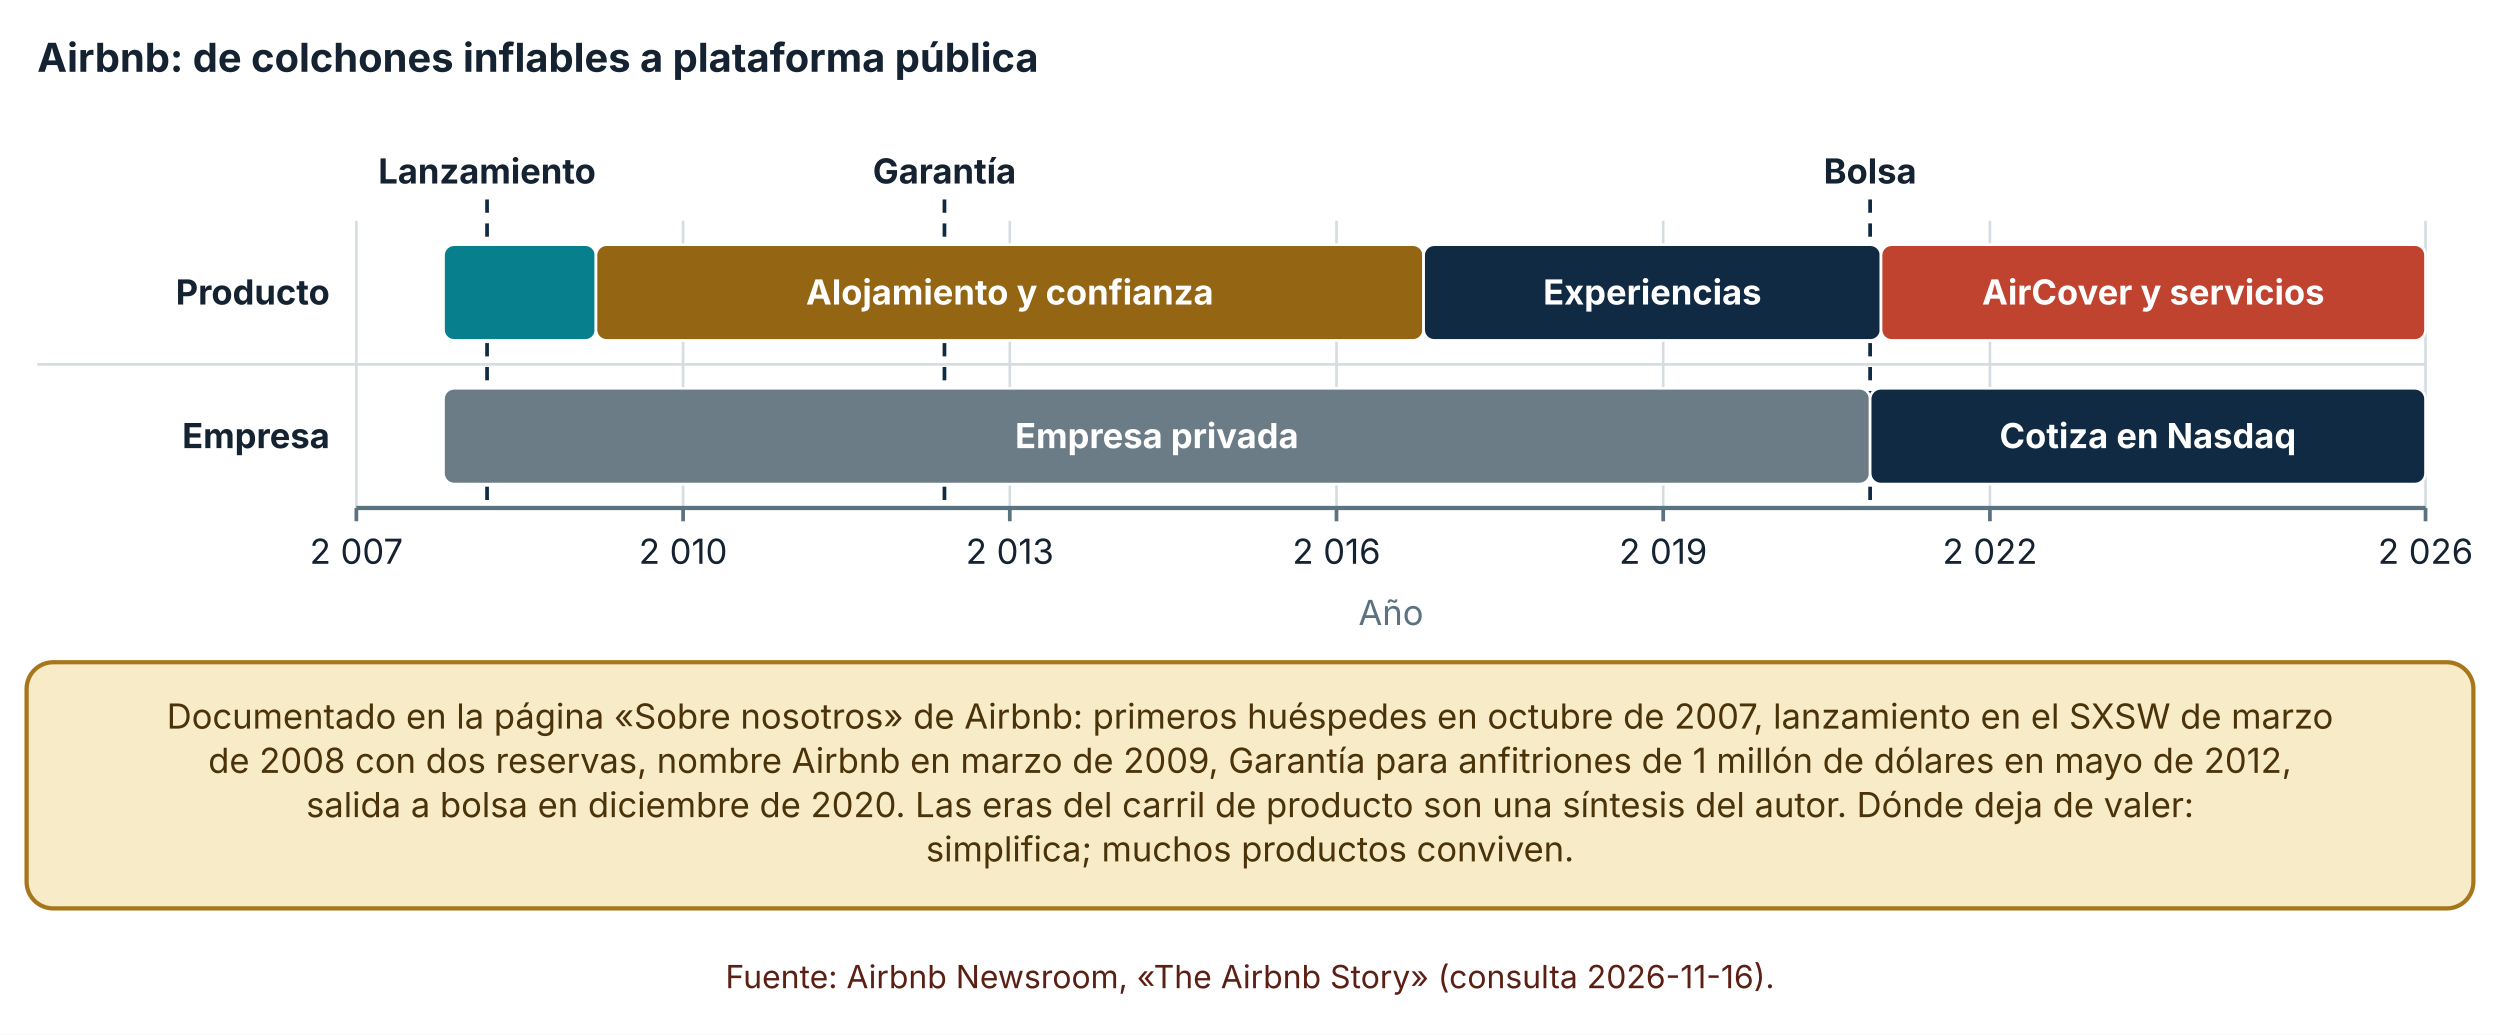
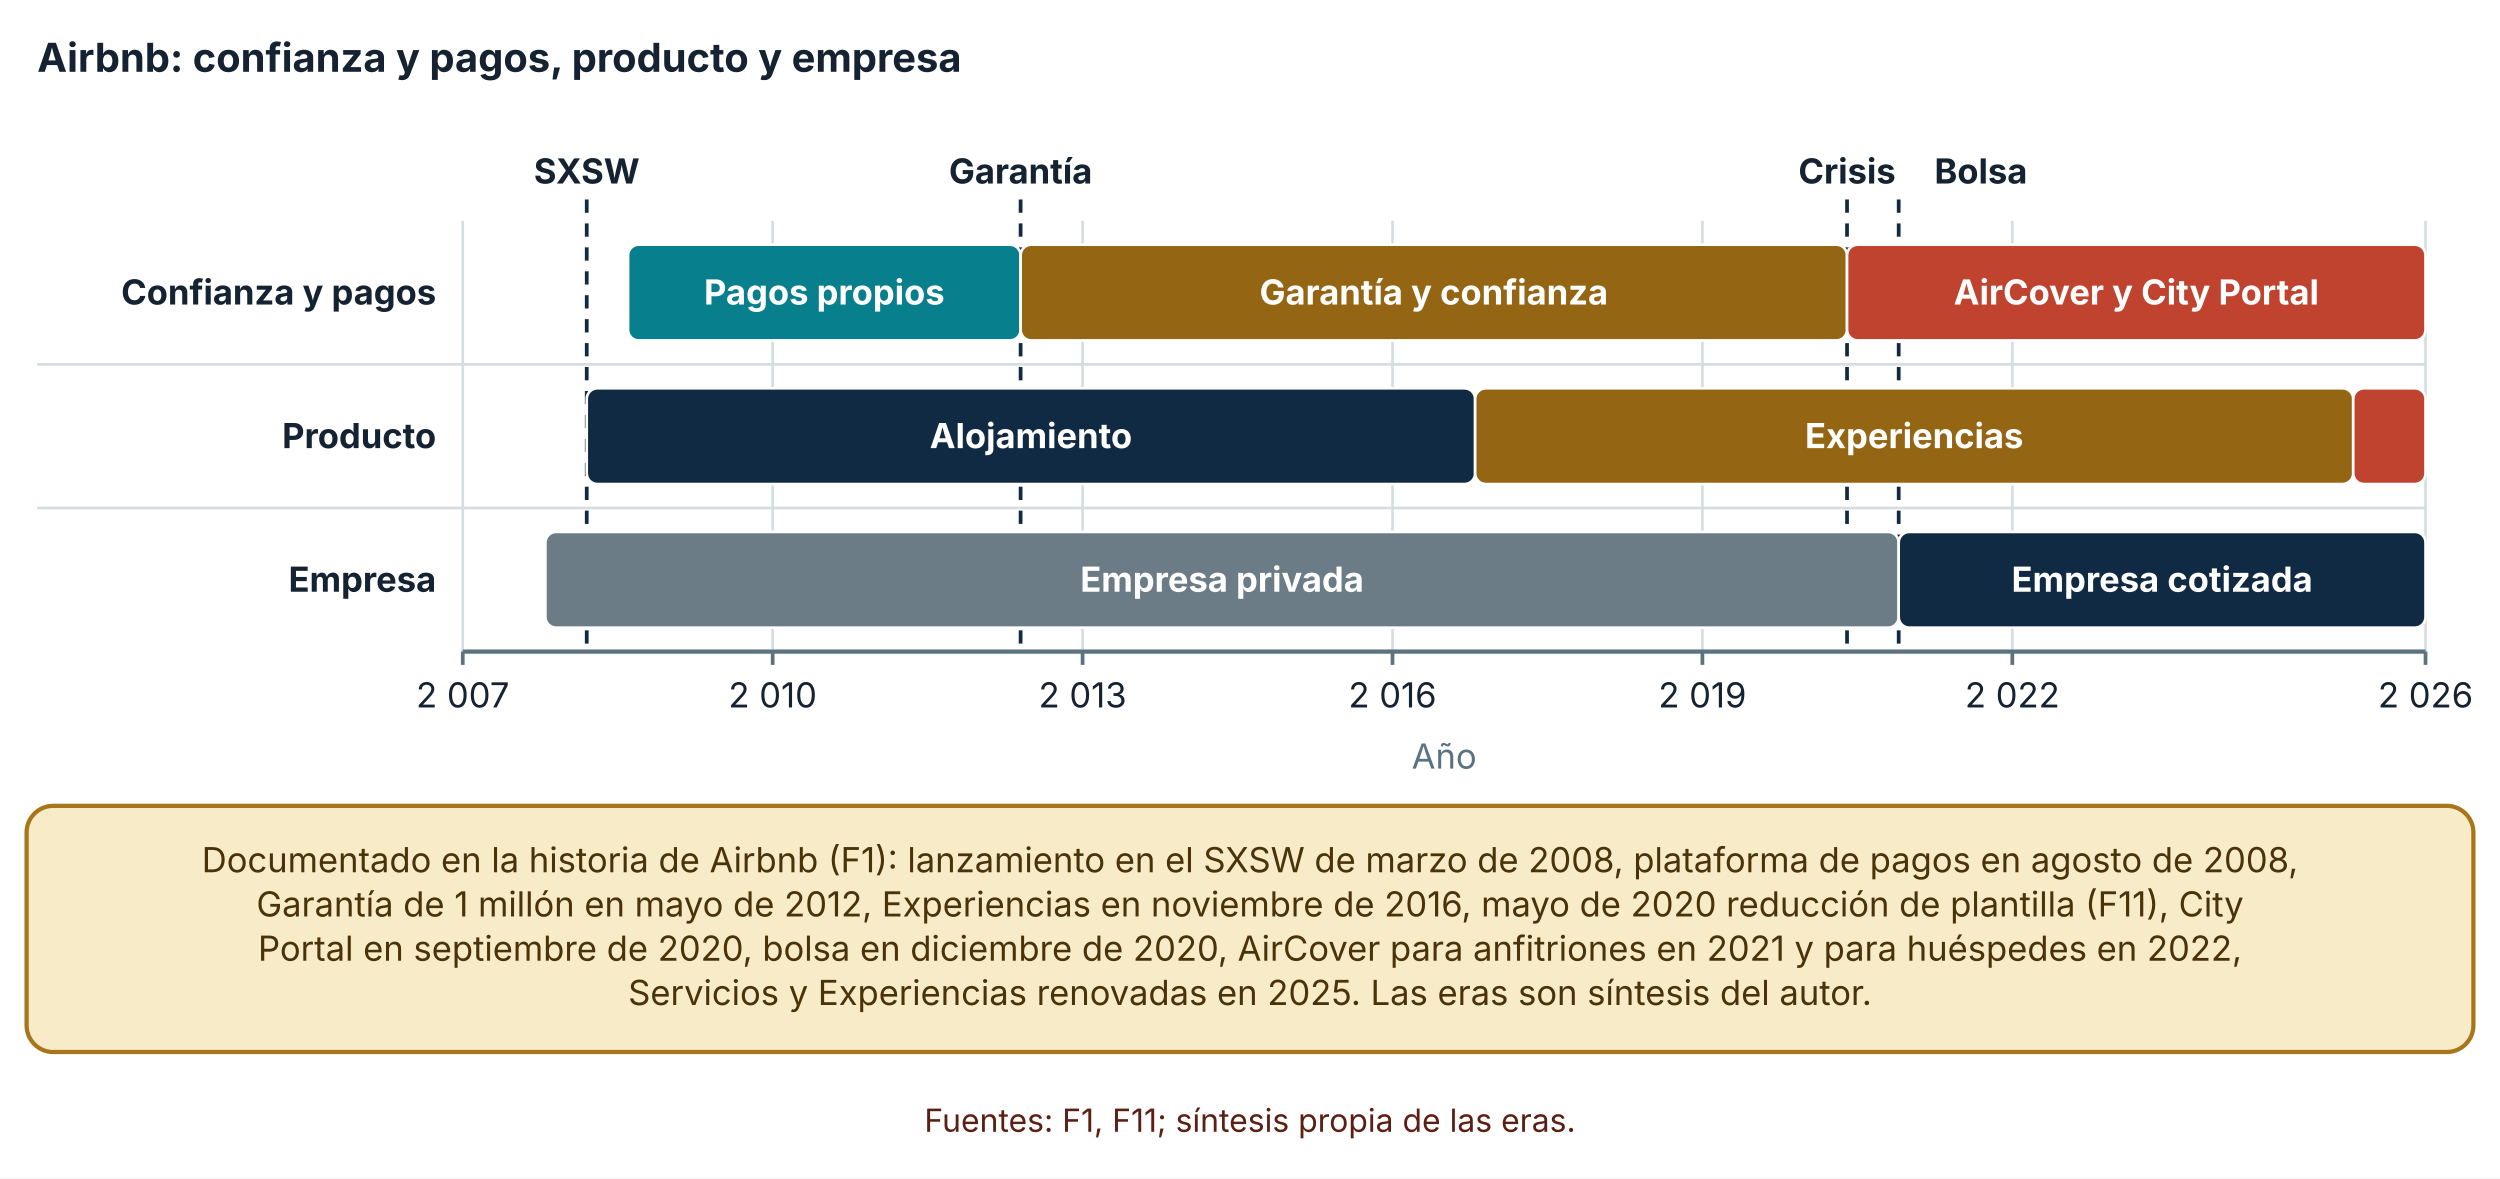
- <svg xmlns="http://www.w3.org/2000/svg" viewBox="0 0 940 389" width="940" height="389" role="img" aria-labelledby="t d" font-family="Inter, 'Segoe UI', system-ui, -apple-system, sans-serif">
+ <svg xmlns="http://www.w3.org/2000/svg" viewBox="0 0 940 443" width="940" height="443" role="img" aria-labelledby="t d" font-family="Inter, 'Segoe UI', system-ui, -apple-system, sans-serif">
  <defs>
    <marker id="arrow" viewBox="0 0 10 10" refX="9" refY="5" markerWidth="8" markerHeight="8" orient="auto-start-reverse">
      <path d="M0,0 L10,5 L0,10 z" fill="#32505f" />
    </marker>
    <marker id="arrow-coral" viewBox="0 0 10 10" refX="9" refY="5" markerWidth="8" markerHeight="8" orient="auto-start-reverse">
      <path d="M0,0 L10,5 L0,10 z" fill="#c0432f" />
    </marker>
  </defs>
-   <rect width="940" height="389" fill="#ffffff" />
+   <rect width="940" height="443" fill="#ffffff" />
  <text x="14" y="27" font-size="15" text-anchor="start" font-weight="700" fill="#142231">
-     <tspan x="14" dy="0">Airbnb: de colchones inflables a plataforma pública</tspan>
+     <tspan x="14" dy="0">Airbnb: confianza y pagos, producto y empresa</tspan>
  </text>
-   <line x1="134" y1="83" x2="134" y2="191" stroke="#d5dde1" stroke-width="1" />
-   <line x1="134" y1="191" x2="134" y2="196" stroke="#5b7280" stroke-width="1.4" />
-   <text x="134" y="212" font-size="13" text-anchor="middle" font-weight="400" fill="#142231">
-     <tspan x="134" dy="0">2 007</tspan>
+   <line x1="174" y1="83" x2="174" y2="245" stroke="#d5dde1" stroke-width="1" />
+   <line x1="174" y1="245" x2="174" y2="250" stroke="#5b7280" stroke-width="1.4" />
+   <text x="174" y="266" font-size="13" text-anchor="middle" font-weight="400" fill="#142231">
+     <tspan x="174" dy="0">2 007</tspan>
  </text>
-   <line x1="256.842" y1="83" x2="256.842" y2="191" stroke="#d5dde1" stroke-width="1" />
-   <line x1="256.842" y1="191" x2="256.842" y2="196" stroke="#5b7280" stroke-width="1.4" />
-   <text x="256.842" y="212" font-size="13" text-anchor="middle" font-weight="400" fill="#142231">
-     <tspan x="256.842" dy="0">2 010</tspan>
+   <line x1="290.526" y1="83" x2="290.526" y2="245" stroke="#d5dde1" stroke-width="1" />
+   <line x1="290.526" y1="245" x2="290.526" y2="250" stroke="#5b7280" stroke-width="1.4" />
+   <text x="290.526" y="266" font-size="13" text-anchor="middle" font-weight="400" fill="#142231">
+     <tspan x="290.526" dy="0">2 010</tspan>
  </text>
-   <line x1="379.684" y1="83" x2="379.684" y2="191" stroke="#d5dde1" stroke-width="1" />
-   <line x1="379.684" y1="191" x2="379.684" y2="196" stroke="#5b7280" stroke-width="1.4" />
-   <text x="379.684" y="212" font-size="13" text-anchor="middle" font-weight="400" fill="#142231">
-     <tspan x="379.684" dy="0">2 013</tspan>
+   <line x1="407.053" y1="83" x2="407.053" y2="245" stroke="#d5dde1" stroke-width="1" />
+   <line x1="407.053" y1="245" x2="407.053" y2="250" stroke="#5b7280" stroke-width="1.4" />
+   <text x="407.053" y="266" font-size="13" text-anchor="middle" font-weight="400" fill="#142231">
+     <tspan x="407.053" dy="0">2 013</tspan>
  </text>
-   <line x1="502.526" y1="83" x2="502.526" y2="191" stroke="#d5dde1" stroke-width="1" />
-   <line x1="502.526" y1="191" x2="502.526" y2="196" stroke="#5b7280" stroke-width="1.4" />
-   <text x="502.526" y="212" font-size="13" text-anchor="middle" font-weight="400" fill="#142231">
-     <tspan x="502.526" dy="0">2 016</tspan>
+   <line x1="523.579" y1="83" x2="523.579" y2="245" stroke="#d5dde1" stroke-width="1" />
+   <line x1="523.579" y1="245" x2="523.579" y2="250" stroke="#5b7280" stroke-width="1.4" />
+   <text x="523.579" y="266" font-size="13" text-anchor="middle" font-weight="400" fill="#142231">
+     <tspan x="523.579" dy="0">2 016</tspan>
  </text>
-   <line x1="625.368" y1="83" x2="625.368" y2="191" stroke="#d5dde1" stroke-width="1" />
-   <line x1="625.368" y1="191" x2="625.368" y2="196" stroke="#5b7280" stroke-width="1.4" />
-   <text x="625.368" y="212" font-size="13" text-anchor="middle" font-weight="400" fill="#142231">
-     <tspan x="625.368" dy="0">2 019</tspan>
+   <line x1="640.105" y1="83" x2="640.105" y2="245" stroke="#d5dde1" stroke-width="1" />
+   <line x1="640.105" y1="245" x2="640.105" y2="250" stroke="#5b7280" stroke-width="1.4" />
+   <text x="640.105" y="266" font-size="13" text-anchor="middle" font-weight="400" fill="#142231">
+     <tspan x="640.105" dy="0">2 019</tspan>
  </text>
-   <line x1="748.211" y1="83" x2="748.211" y2="191" stroke="#d5dde1" stroke-width="1" />
-   <line x1="748.211" y1="191" x2="748.211" y2="196" stroke="#5b7280" stroke-width="1.4" />
-   <text x="748.211" y="212" font-size="13" text-anchor="middle" font-weight="400" fill="#142231">
-     <tspan x="748.211" dy="0">2 022</tspan>
+   <line x1="756.632" y1="83" x2="756.632" y2="245" stroke="#d5dde1" stroke-width="1" />
+   <line x1="756.632" y1="245" x2="756.632" y2="250" stroke="#5b7280" stroke-width="1.4" />
+   <text x="756.632" y="266" font-size="13" text-anchor="middle" font-weight="400" fill="#142231">
+     <tspan x="756.632" dy="0">2 022</tspan>
  </text>
-   <line x1="912" y1="83" x2="912" y2="191" stroke="#d5dde1" stroke-width="1" />
-   <line x1="912" y1="191" x2="912" y2="196" stroke="#5b7280" stroke-width="1.4" />
-   <text x="912" y="212" font-size="13" text-anchor="middle" font-weight="400" fill="#142231">
+   <line x1="912" y1="83" x2="912" y2="245" stroke="#d5dde1" stroke-width="1" />
+   <line x1="912" y1="245" x2="912" y2="250" stroke="#5b7280" stroke-width="1.4" />
+   <text x="912" y="266" font-size="13" text-anchor="middle" font-weight="400" fill="#142231">
    <tspan x="912" dy="0">2 026</tspan>
  </text>
-   <line x1="134" y1="191" x2="912" y2="191" stroke="#5b7280" stroke-width="1.6" />
-   <text x="124" y="114.5" font-size="13" text-anchor="end" font-weight="700" fill="#142231">
-     <tspan x="124" dy="0">Producto</tspan>
+   <line x1="174" y1="245" x2="912" y2="245" stroke="#5b7280" stroke-width="1.6" />
+   <text x="164" y="114.5" font-size="13" text-anchor="end" font-weight="700" fill="#142231">
+     <tspan x="164" dy="0">Confianza y pagos</tspan>
  </text>
-   <text x="124" y="168.5" font-size="13" text-anchor="end" font-weight="700" fill="#142231">
-     <tspan x="124" dy="0">Empresa</tspan>
+   <text x="164" y="168.5" font-size="13" text-anchor="end" font-weight="700" fill="#142231">
+     <tspan x="164" dy="0">Producto</tspan>
  </text>
-   <line x1="183.137" y1="75" x2="183.137" y2="191" stroke="#102a43" stroke-width="1.4" stroke-dasharray="5 4" />
-   <text x="183.137" y="69" font-size="13" text-anchor="middle" font-weight="700" fill="#142231">
-     <tspan x="183.137" dy="0">Lanzamiento</tspan>
+   <text x="164" y="222.5" font-size="13" text-anchor="end" font-weight="700" fill="#142231">
+     <tspan x="164" dy="0">Empresa</tspan>
  </text>
-   <line x1="355.116" y1="75" x2="355.116" y2="191" stroke="#102a43" stroke-width="1.4" stroke-dasharray="5 4" />
-   <text x="355.116" y="69" font-size="13" text-anchor="middle" font-weight="700" fill="#142231">
-     <tspan x="355.116" dy="0">Garantía</tspan>
+   <line x1="220.611" y1="75" x2="220.611" y2="245" stroke="#102a43" stroke-width="1.4" stroke-dasharray="5 4" />
+   <text x="220.611" y="69" font-size="13" text-anchor="middle" font-weight="700" fill="#142231">
+     <tspan x="220.611" dy="0">SXSW</tspan>
  </text>
-   <line x1="703.168" y1="75" x2="703.168" y2="191" stroke="#102a43" stroke-width="1.4" stroke-dasharray="5 4" />
-   <text x="703.168" y="69" font-size="13" text-anchor="middle" font-weight="700" fill="#142231">
-     <tspan x="703.168" dy="0">Bolsa</tspan>
+   <line x1="383.747" y1="75" x2="383.747" y2="245" stroke="#102a43" stroke-width="1.4" stroke-dasharray="5 4" />
+   <text x="383.747" y="69" font-size="13" text-anchor="middle" font-weight="700" fill="#142231">
+     <tspan x="383.747" dy="0">Garantía</tspan>
  </text>
-   <rect x="166.758" y="92" width="57.326" height="36" rx="4" fill="#087f8c" stroke="#ffffff" stroke-width="1" />
-   <rect x="224.084" y="92" width="311.2" height="36" rx="4" fill="#946512" stroke="#ffffff" stroke-width="1" />
-   <text x="379.684" y="114.5" font-size="13" text-anchor="middle" font-weight="700" fill="#ffffff">
-     <tspan x="379.684" dy="0">Alojamiento y confianza</tspan>
+   <line x1="694.484" y1="75" x2="694.484" y2="245" stroke="#102a43" stroke-width="1.4" stroke-dasharray="5 4" />
+   <text x="694.484" y="69" font-size="13" text-anchor="middle" font-weight="700" fill="#142231">
+     <tspan x="694.484" dy="0">Crisis</tspan>
  </text>
-   <rect x="535.284" y="92" width="171.979" height="36" rx="4" fill="#102a43" stroke="#ffffff" stroke-width="1" />
-   <text x="621.274" y="114.5" font-size="13" text-anchor="middle" font-weight="700" fill="#ffffff">
-     <tspan x="621.274" dy="0">Experiencias</tspan>
+   <line x1="713.905" y1="75" x2="713.905" y2="245" stroke="#102a43" stroke-width="1.4" stroke-dasharray="5 4" />
+   <text x="744.814" y="69" font-size="13" text-anchor="middle" font-weight="700" fill="#142231">
+     <tspan x="744.814" dy="0">Bolsa</tspan>
  </text>
-   <rect x="707.263" y="92" width="204.737" height="36" rx="4" fill="#c0432f" stroke="#ffffff" stroke-width="1" />
-   <text x="809.632" y="114.5" font-size="13" text-anchor="middle" font-weight="700" fill="#ffffff">
-     <tspan x="809.632" dy="0">AirCover y servicios</tspan>
+   <rect x="236.147" y="92" width="147.6" height="36" rx="4" fill="#087f8c" stroke="#ffffff" stroke-width="1" />
+   <text x="309.947" y="114.5" font-size="13" text-anchor="middle" font-weight="700" fill="#ffffff">
+     <tspan x="309.947" dy="0">Pagos propios</tspan>
+   </text>
+   <rect x="383.747" y="92" width="310.737" height="36" rx="4" fill="#946512" stroke="#ffffff" stroke-width="1" />
+   <text x="539.116" y="114.5" font-size="13" text-anchor="middle" font-weight="700" fill="#ffffff">
+     <tspan x="539.116" dy="0">Garantía y confianza</tspan>
+   </text>
+   <rect x="694.484" y="92" width="217.516" height="36" rx="4" fill="#c0432f" stroke="#ffffff" stroke-width="1" />
+   <text x="803.242" y="114.5" font-size="13" text-anchor="middle" font-weight="700" fill="#ffffff">
+     <tspan x="803.242" dy="0">AirCover y City Portal</tspan>
  </text>
  <line x1="14" y1="137" x2="912" y2="137" stroke="#d5dde1" stroke-width="1" />
-   <rect x="166.758" y="146" width="536.411" height="36" rx="4" fill="#6b7c86" stroke="#ffffff" stroke-width="1" />
-   <text x="434.963" y="168.5" font-size="13" text-anchor="middle" font-weight="700" fill="#ffffff">
-     <tspan x="434.963" dy="0">Empresa privada</tspan>
+   <rect x="220.611" y="146" width="334.042" height="36" rx="4" fill="#102a43" stroke="#ffffff" stroke-width="1" />
+   <text x="387.632" y="168.5" font-size="13" text-anchor="middle" font-weight="700" fill="#ffffff">
+     <tspan x="387.632" dy="0">Alojamiento</tspan>
  </text>
-   <rect x="703.168" y="146" width="208.832" height="36" rx="4" fill="#102a43" stroke="#ffffff" stroke-width="1" />
-   <text x="807.584" y="168.5" font-size="13" text-anchor="middle" font-weight="700" fill="#ffffff">
-     <tspan x="807.584" dy="0">Cotiza en Nasdaq</tspan>
+   <rect x="554.653" y="146" width="330.158" height="36" rx="4" fill="#946512" stroke="#ffffff" stroke-width="1" />
+   <text x="719.732" y="168.5" font-size="13" text-anchor="middle" font-weight="700" fill="#ffffff">
+     <tspan x="719.732" dy="0">Experiencias</tspan>
  </text>
-   <text x="523" y="235" font-size="13" text-anchor="middle" font-weight="400" fill="#5b7280">
-     <tspan x="523" dy="0">Año</tspan>
+   <rect x="884.811" y="146" width="27.189" height="36" rx="4" fill="#c0432f" stroke="#ffffff" stroke-width="1" />
+   <line x1="14" y1="191" x2="912" y2="191" stroke="#d5dde1" stroke-width="1" />
+   <rect x="205.074" y="200" width="508.832" height="36" rx="4" fill="#6b7c86" stroke="#ffffff" stroke-width="1" />
+   <text x="459.489" y="222.5" font-size="13" text-anchor="middle" font-weight="700" fill="#ffffff">
+     <tspan x="459.489" dy="0">Empresa privada</tspan>
  </text>
-   <rect x="10" y="249" width="920" height="92.56" rx="10" fill="#f7ebc8" stroke="#a8761a" stroke-width="1.6" />
-   <text x="470" y="273.96" font-size="13" text-anchor="middle" font-weight="400" fill="#4a3209">
-     <tspan x="470" dy="0">Documentado en la página «Sobre nosotros» de Airbnb: primeros huéspedes en octubre de 2007, lanzamiento en el SXSW de marzo</tspan>
+   <rect x="713.905" y="200" width="198.095" height="36" rx="4" fill="#102a43" stroke="#ffffff" stroke-width="1" />
+   <text x="812.953" y="222.5" font-size="13" text-anchor="middle" font-weight="700" fill="#ffffff">
+     <tspan x="812.953" dy="0">Empresa cotizada</tspan>
  </text>
-   <text x="470" y="290.6" font-size="13" text-anchor="middle" font-weight="400" fill="#4a3209">
-     <tspan x="470" dy="0">de 2008 con dos reservas, nombre Airbnb en marzo de 2009, Garantía para anfitriones de 1 millón de dólares en mayo de 2012,</tspan>
+   <text x="543" y="289" font-size="13" text-anchor="middle" font-weight="400" fill="#5b7280">
+     <tspan x="543" dy="0">Año</tspan>
  </text>
-   <text x="470" y="307.24" font-size="13" text-anchor="middle" font-weight="400" fill="#4a3209">
-     <tspan x="470" dy="0">salida a bolsa en diciembre de 2020. Las eras del carril de producto son una síntesis del autor. Dónde deja de valer:</tspan>
+   <rect x="10" y="303" width="920" height="92.56" rx="10" fill="#f7ebc8" stroke="#a8761a" stroke-width="1.6" />
+   <text x="470" y="327.96" font-size="13" text-anchor="middle" font-weight="400" fill="#4a3209">
+     <tspan x="470" dy="0">Documentado en la historia de Airbnb (F1): lanzamiento en el SXSW de marzo de 2008, plataforma de pagos en agosto de 2008,</tspan>
  </text>
-   <text x="470" y="323.88" font-size="13" text-anchor="middle" font-weight="400" fill="#4a3209">
-     <tspan x="470" dy="0">simplifica; muchos productos conviven.</tspan>
+   <text x="470" y="344.6" font-size="13" text-anchor="middle" font-weight="400" fill="#4a3209">
+     <tspan x="470" dy="0">Garantía de 1 millón en mayo de 2012, Experiencias en noviembre de 2016, mayo de 2020 reducción de plantilla (F11), City</tspan>
  </text>
-   <text x="470" y="371.56" font-size="12" text-anchor="middle" font-weight="400" fill="#5c1f14">
-     <tspan x="470" dy="0">Fuente: Airbnb Newsroom, «The Airbnb Story» (consulta 2026-11-16).</tspan>
+   <text x="470" y="361.24" font-size="13" text-anchor="middle" font-weight="400" fill="#4a3209">
+     <tspan x="470" dy="0">Portal en septiembre de 2020, bolsa en diciembre de 2020, AirCover para anfitriones en 2021 y para huéspedes en 2022,</tspan>
+   </text>
+   <text x="470" y="377.88" font-size="13" text-anchor="middle" font-weight="400" fill="#4a3209">
+     <tspan x="470" dy="0">Servicios y Experiencias renovadas en 2025. Las eras son síntesis del autor.</tspan>
+   </text>
+   <text x="470" y="425.56" font-size="12" text-anchor="middle" font-weight="400" fill="#5c1f14">
+     <tspan x="470" dy="0">Fuentes: F1, F11; síntesis propia de las eras.</tspan>
  </text>
</svg>
